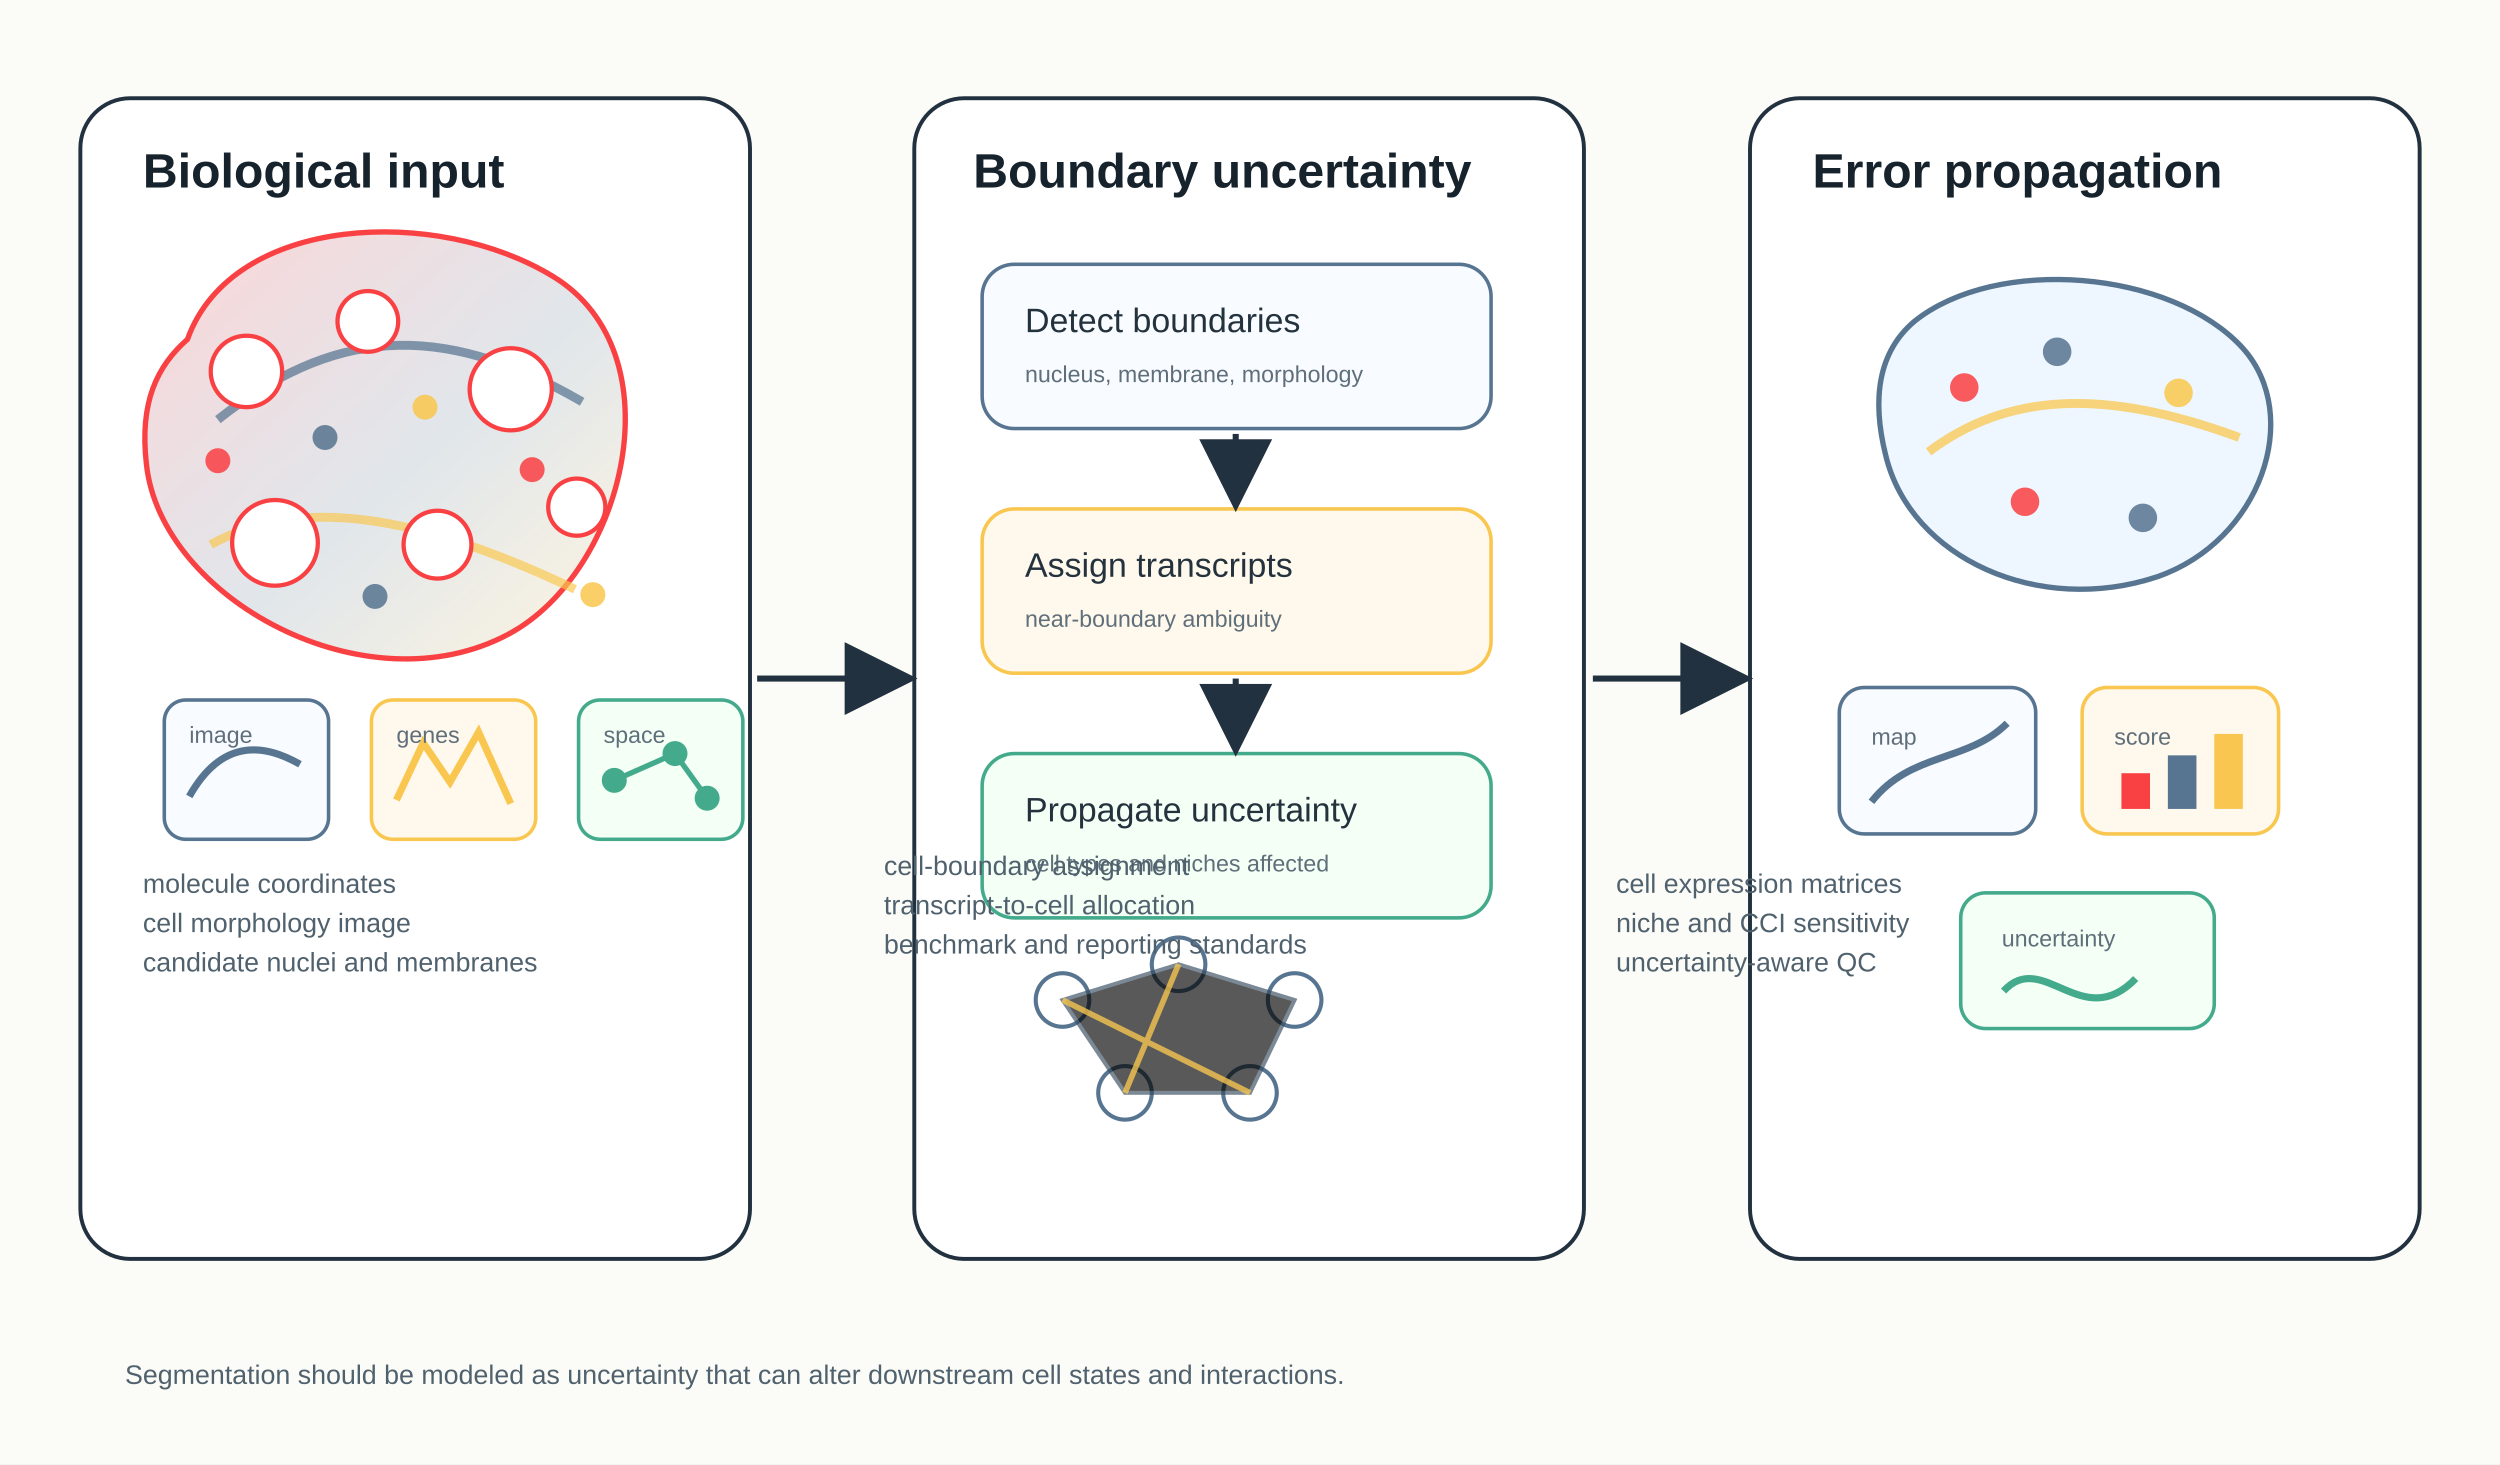
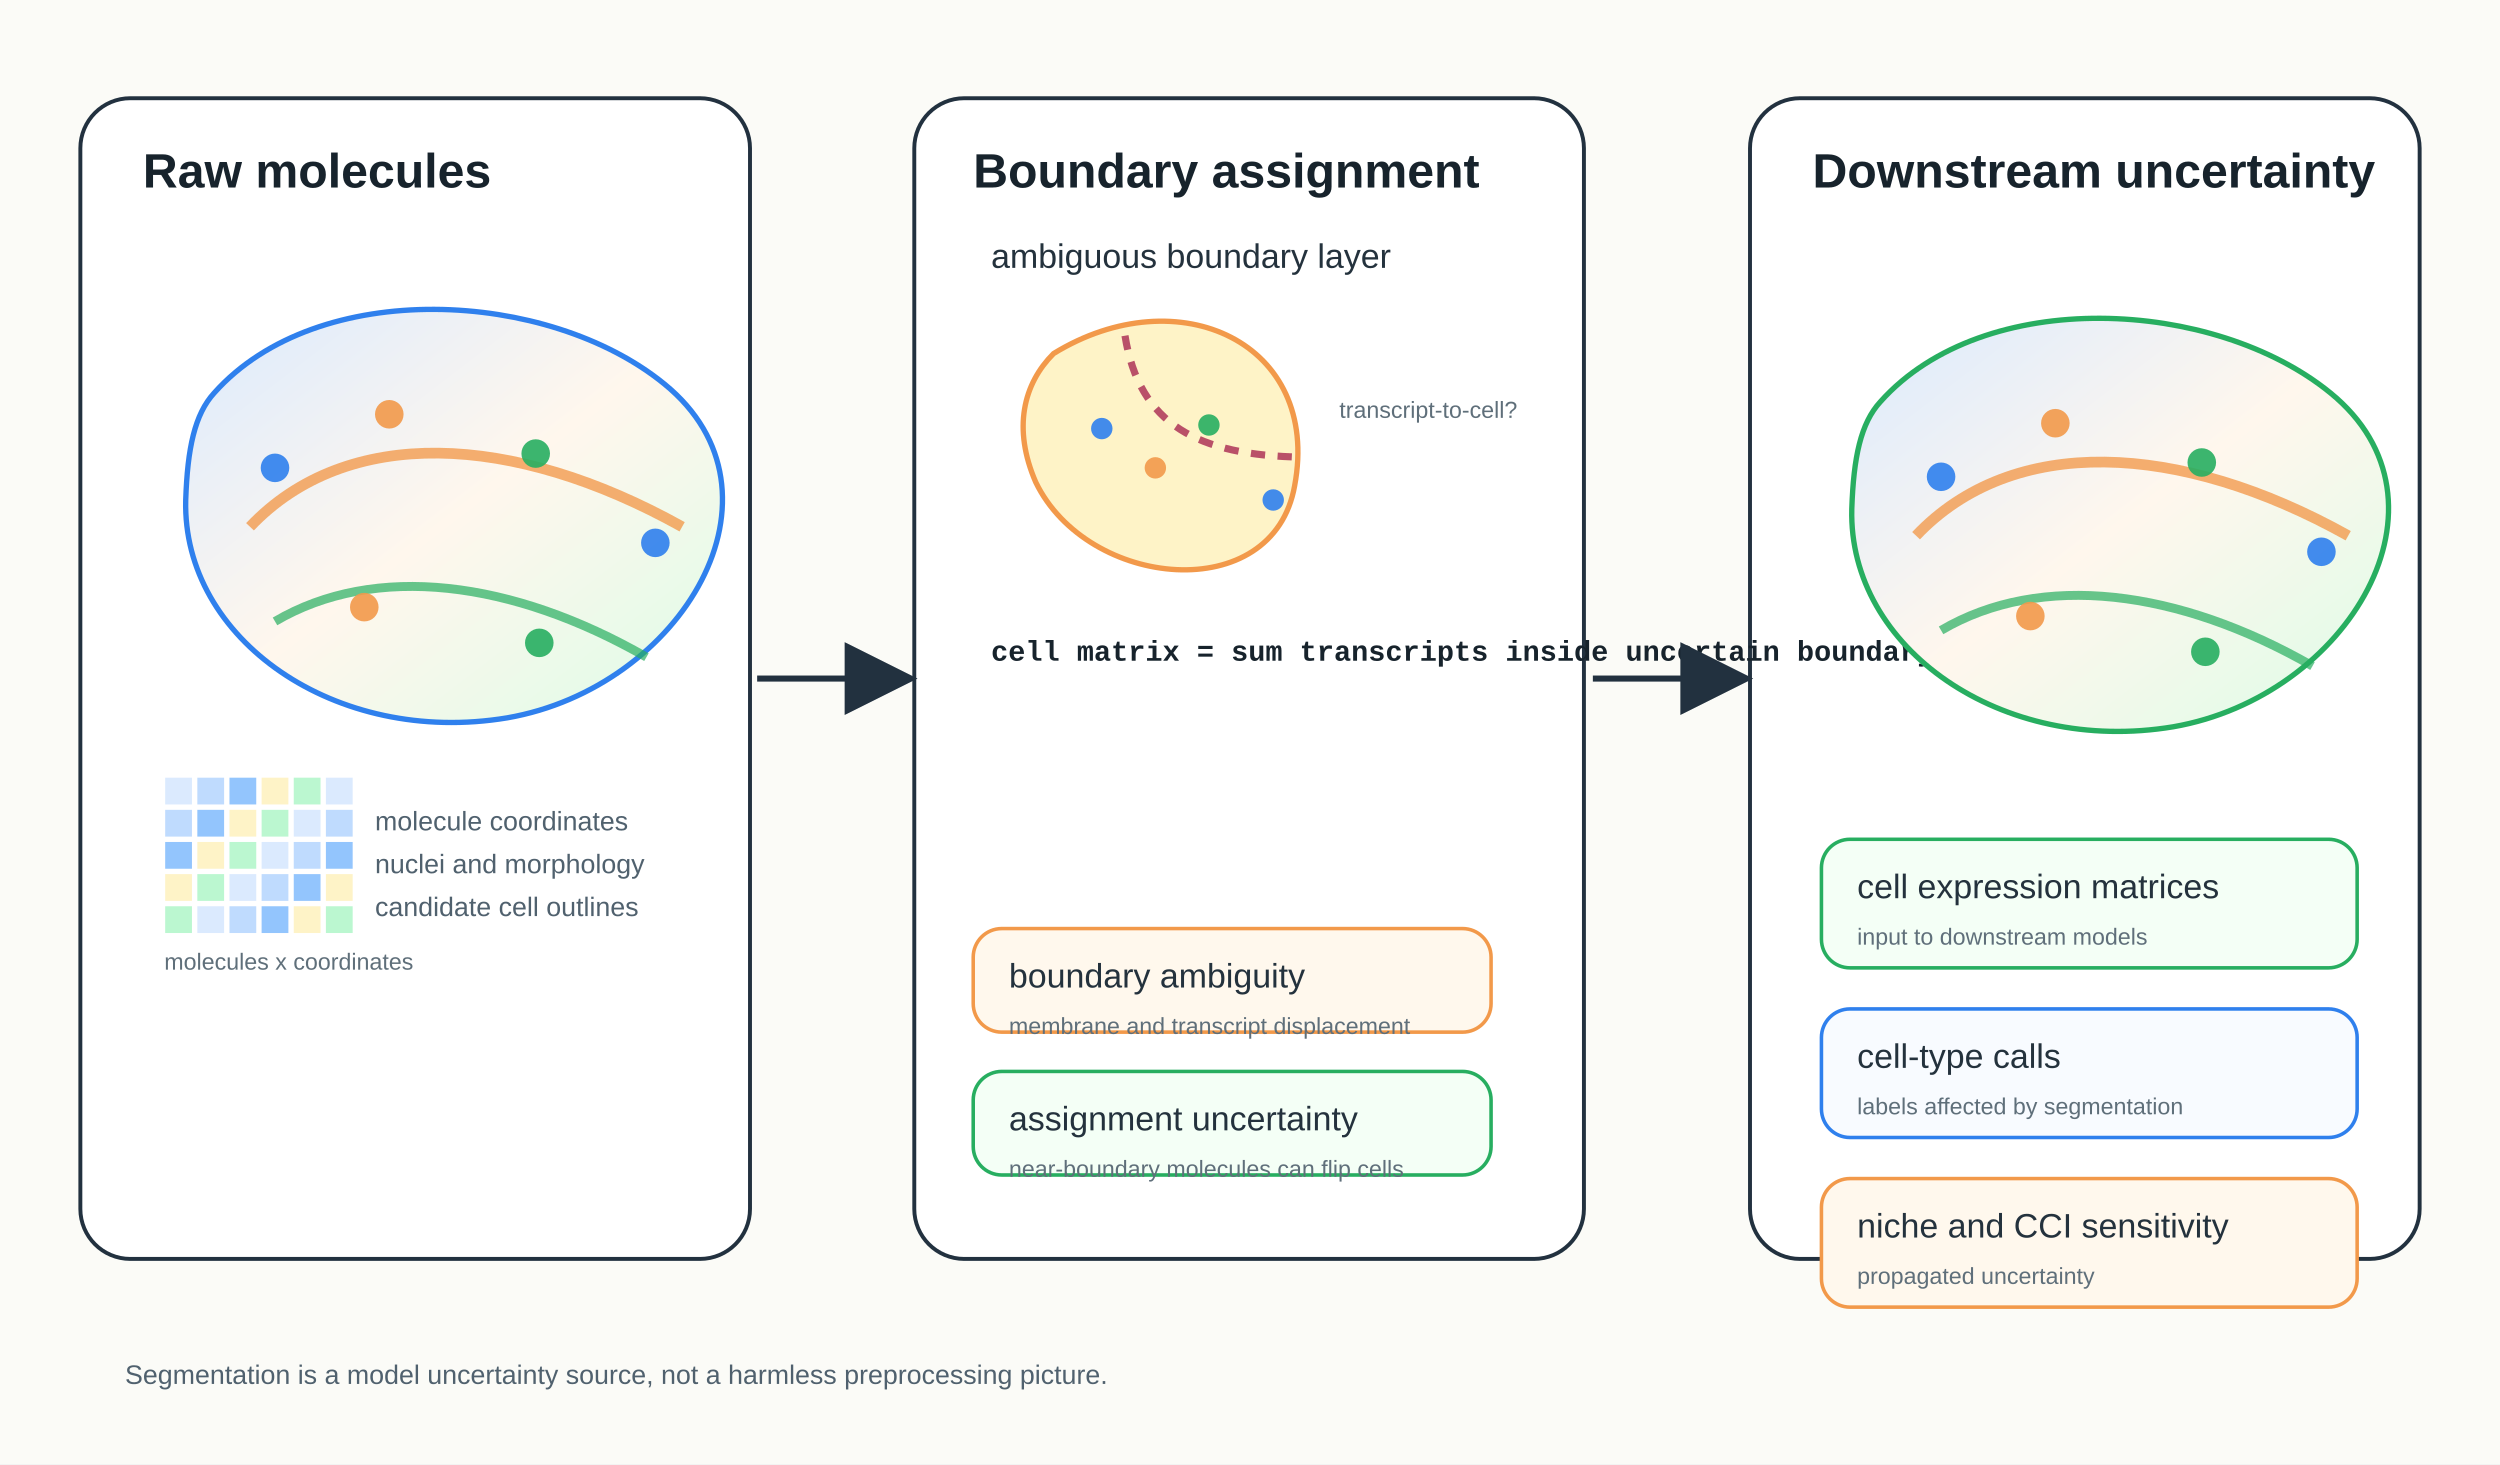
<svg xmlns="http://www.w3.org/2000/svg" width="1400" height="820" viewBox="0 0 1400 820" role="img" aria-labelledby="title desc">
  <defs>
-     <linearGradient id="tissueGrad" x1="0" x2="1" y1="0" y2="1">
-       <stop offset="0" stop-color="#f94144" stop-opacity="0.22" />
-       <stop offset="0.55" stop-color="#577590" stop-opacity="0.18" />
-       <stop offset="1" stop-color="#f9c74f" stop-opacity="0.18" />
-     </linearGradient>
-     <linearGradient id="latentGrad" x1="0" x2="1">
-       <stop offset="0" stop-color="#577590" stop-opacity="0.92" />
-       <stop offset="1" stop-color="#f9c74f" stop-opacity="0.92" />
+     <linearGradient id="tissue" x1="0" x2="1" y1="0" y2="1">
+       <stop offset="0" stop-color="#dbeafe" />
+       <stop offset=".5" stop-color="#fff7ed" />
+       <stop offset="1" stop-color="#dcfce7" />
    </linearGradient>
    <marker id="arrow" markerWidth="12" markerHeight="12" refX="10" refY="6" orient="auto">
      <path d="M0,0 L12,6 L0,12 z" fill="#22313f" />
    </marker>
    <style>
-       .bg{fill:#fbfbf7}.panel{fill:#ffffff;stroke:#22313f;stroke-width:2.2}.h{font:700 27px Arial,sans-serif;fill:#17232c}.t{font:19px Arial,sans-serif;fill:#24323d}.s{font:15px Arial,sans-serif;fill:#50616e}.xs{font:13px Arial,sans-serif;fill:#5f6f7a}.arrow{stroke:#22313f;stroke-width:3.4;fill:none;marker-end:url(#arrow)}.cell{fill:#ffffff;stroke:#f94144;stroke-width:2.4}.spot{fill:#f94144;opacity:.86}.spot2{fill:#577590;opacity:.86}.spot3{fill:#f9c74f;opacity:.86}.node{fill:#ffffff;stroke:#577590;stroke-width:2.3}.edge{stroke:#34495e;stroke-width:2.2;opacity:.65}.edge2{stroke:#f9c74f;stroke-width:3.2;opacity:.78}.chip{fill:#f8fbff;stroke:#577590;stroke-width:2}.chip2{fill:#fff8ed;stroke:#f9c74f;stroke-width:2}.chip3{fill:#f4fff6;stroke:#43aa8b;stroke-width:2}.latent{fill:url(#latentGrad);opacity:.86}.dash{stroke-dasharray:8 7}.thick{stroke-width:5}
+       .bg{fill:#fbfbf7}.panel{fill:#fff;stroke:#22313f;stroke-width:2.2}.h{font:700 27px Arial,sans-serif;fill:#17232c}.t{font:19px Arial,sans-serif;fill:#24323d}.s{font:15px Arial,sans-serif;fill:#50616e}.xs{font:13px Arial,sans-serif;fill:#5f6f7a}.formula{font:700 16px "Courier New",monospace;fill:#17232c}.arrow{stroke:#22313f;stroke-width:3.4;fill:none;marker-end:url(#arrow)}.arrow2{stroke:#22313f;stroke-width:3;fill:none;marker-end:url(#arrow)}.chip{fill:#f8fbff;stroke:#2f80ed;stroke-width:2}.chip2{fill:#fff8ed;stroke:#f2994a;stroke-width:2}.chip3{fill:#f4fff6;stroke:#27ae60;stroke-width:2}.spot{opacity:.9}.a{fill:#2f80ed}.b{fill:#f2994a}.c{fill:#27ae60}.node{fill:#fff;stroke-width:2.4}.blue{stroke:#2f80ed}.orange{stroke:#f2994a}.green{stroke:#27ae60}.soft{stroke:#7b61ff;stroke-width:2.2;opacity:.58;fill:none}.edge{stroke:#34495e;stroke-width:2.1;opacity:.62;fill:none}.strong{stroke:#f2994a;stroke-width:4;opacity:.85}
    </style>
  </defs>
  <rect class="bg" width="1400" height="820" />
  <rect class="panel" x="45" y="55" width="375" height="650" rx="28" />
  <rect class="panel" x="512" y="55" width="375" height="650" rx="28" />
  <rect class="panel" x="980" y="55" width="375" height="650" rx="28" />
-   <text class="h" x="80" y="105">Biological input</text>
-   <text class="h" x="545" y="105">Boundary uncertainty</text>
-   <text class="h" x="1015" y="105">Error propagation</text>
-   <path d="M105 190 C130 120 245 115 310 155 C380 198 350 320 285 355 C205 398 90 335 82 260 C78 225 88 205 105 190 Z" fill="url(#tissueGrad)" stroke="#f94144" stroke-width="3" />
-   <path d="M122 235 C185 185 245 178 326 225" stroke="#577590" stroke-width="5" fill="none" opacity=".72" />
-   <path d="M118 305 C172 275 242 292 322 330" stroke="#f9c74f" stroke-width="5" fill="none" opacity=".68" />
-   <circle class="cell" cx="138" cy="208" r="20" />
-   <circle class="cell" cx="206" cy="180" r="17" />
-   <circle class="cell" cx="286" cy="218" r="23" />
-   <circle class="cell" cx="154" cy="304" r="24" />
-   <circle class="cell" cx="245" cy="305" r="19" />
-   <circle class="cell" cx="323" cy="284" r="16" />
-   <circle class="spot" cx="122" cy="258" r="7" />
-   <circle class="spot2" cx="182" cy="245" r="7" />
-   <circle class="spot3" cx="238" cy="228" r="7" />
-   <circle class="spot" cx="298" cy="263" r="7" />
-   <circle class="spot2" cx="210" cy="334" r="7" />
-   <circle class="spot3" cx="332" cy="333" r="7" />
-   <g transform="translate(92 392)">
-     <rect class="chip" x="0" y="0" width="92" height="78" rx="12" />
-     <path d="M14 54 C32 22 55 24 76 36" stroke="#577590" stroke-width="4" fill="none" />
-     <text class="xs" x="14" y="24">image</text>
-     <rect class="chip2" x="116" y="0" width="92" height="78" rx="12" />
-     <path d="M130 56 L145 24 L160 46 L176 18 L194 58" stroke="#f9c74f" stroke-width="4" fill="none" />
-     <text class="xs" x="130" y="24">genes</text>
-     <rect class="chip3" x="232" y="0" width="92" height="78" rx="12" />
-     <circle cx="252" cy="45" r="7" fill="#43aa8b" />
-     <circle cx="286" cy="30" r="7" fill="#43aa8b" />
-     <circle cx="304" cy="55" r="7" fill="#43aa8b" />
-     <path d="M252 45 L286 30 L304 55" stroke="#43aa8b" stroke-width="3" fill="none" />
-     <text class="xs" x="246" y="24">space</text>
+   <text class="h" x="80" y="105">Raw molecules</text>
+   <text class="h" x="545" y="105">Boundary assignment</text>
+   <text class="h" x="1015" y="105">Downstream uncertainty</text>
+   <g transform="translate(82 150)">
+     <path d="M38 70 C96 5 225 12 290 65 C365 126 300 235 202 252 C106 268 20 208 22 130 C23 101 27 82 38 70 Z" fill="url(#tissue)" stroke="#2f80ed" stroke-width="3" />
+     <path d="M58 145 C112 88 205 92 300 145" stroke="#f2994a" stroke-width="6" fill="none" opacity=".78" />
+     <path d="M72 198 C128 165 205 175 280 218" stroke="#27ae60" stroke-width="5" fill="none" opacity=".7" />
+     <circle class="spot a" cx="72" cy="112" r="8" />
+     <circle class="spot b" cx="136" cy="82" r="8" />
+     <circle class="spot c" cx="218" cy="104" r="8" />
+     <circle class="spot a" cx="285" cy="154" r="8" />
+     <circle class="spot b" cx="122" cy="190" r="8" />
+     <circle class="spot c" cx="220" cy="210" r="8" />
  </g>
-   <text class="s" x="80" y="500">molecule coordinates</text>
-   <text class="s" x="80" y="522">cell morphology image</text>
-   <text class="s" x="80" y="544">candidate nuclei and membranes</text>
-   <path class="arrow" d="M424 380 C460 380 475 380 507 380" />
-   <g transform="translate(550 148)">
-     <rect class="chip" x="0" y="0" width="285" height="92" rx="18" />
-     <text class="t" x="24" y="38">Detect boundaries</text>
-     <text class="xs" x="24" y="66">nucleus, membrane, morphology</text>
-     <rect class="chip2" x="0" y="137" width="285" height="92" rx="18" />
-     <text class="t" x="24" y="175">Assign transcripts</text>
-     <text class="xs" x="24" y="203">near-boundary ambiguity</text>
-     <rect class="chip3" x="0" y="274" width="285" height="92" rx="18" />
-     <text class="t" x="24" y="312">Propagate uncertainty</text>
-     <text class="xs" x="24" y="340">cell types and niches affected</text>
-     <path class="arrow" d="M142 95 L142 132" />
-     <path class="arrow" d="M142 232 L142 269" />
+   <g>
+     <rect x="92" y="435" width="16" height="16" fill="#dbeafe" stroke="#fff" />
+     <rect x="110" y="435" width="16" height="16" fill="#bfdbfe" stroke="#fff" />
+     <rect x="128" y="435" width="16" height="16" fill="#93c5fd" stroke="#fff" />
+     <rect x="146" y="435" width="16" height="16" fill="#fef3c7" stroke="#fff" />
+     <rect x="164" y="435" width="16" height="16" fill="#bbf7d0" stroke="#fff" />
+     <rect x="182" y="435" width="16" height="16" fill="#dbeafe" stroke="#fff" />
+     <rect x="92" y="453" width="16" height="16" fill="#bfdbfe" stroke="#fff" />
+     <rect x="110" y="453" width="16" height="16" fill="#93c5fd" stroke="#fff" />
+     <rect x="128" y="453" width="16" height="16" fill="#fef3c7" stroke="#fff" />
+     <rect x="146" y="453" width="16" height="16" fill="#bbf7d0" stroke="#fff" />
+     <rect x="164" y="453" width="16" height="16" fill="#dbeafe" stroke="#fff" />
+     <rect x="182" y="453" width="16" height="16" fill="#bfdbfe" stroke="#fff" />
+     <rect x="92" y="471" width="16" height="16" fill="#93c5fd" stroke="#fff" />
+     <rect x="110" y="471" width="16" height="16" fill="#fef3c7" stroke="#fff" />
+     <rect x="128" y="471" width="16" height="16" fill="#bbf7d0" stroke="#fff" />
+     <rect x="146" y="471" width="16" height="16" fill="#dbeafe" stroke="#fff" />
+     <rect x="164" y="471" width="16" height="16" fill="#bfdbfe" stroke="#fff" />
+     <rect x="182" y="471" width="16" height="16" fill="#93c5fd" stroke="#fff" />
+     <rect x="92" y="489" width="16" height="16" fill="#fef3c7" stroke="#fff" />
+     <rect x="110" y="489" width="16" height="16" fill="#bbf7d0" stroke="#fff" />
+     <rect x="128" y="489" width="16" height="16" fill="#dbeafe" stroke="#fff" />
+     <rect x="146" y="489" width="16" height="16" fill="#bfdbfe" stroke="#fff" />
+     <rect x="164" y="489" width="16" height="16" fill="#93c5fd" stroke="#fff" />
+     <rect x="182" y="489" width="16" height="16" fill="#fef3c7" stroke="#fff" />
+     <rect x="92" y="507" width="16" height="16" fill="#bbf7d0" stroke="#fff" />
+     <rect x="110" y="507" width="16" height="16" fill="#dbeafe" stroke="#fff" />
+     <rect x="128" y="507" width="16" height="16" fill="#bfdbfe" stroke="#fff" />
+     <rect x="146" y="507" width="16" height="16" fill="#93c5fd" stroke="#fff" />
+     <rect x="164" y="507" width="16" height="16" fill="#fef3c7" stroke="#fff" />
+     <rect x="182" y="507" width="16" height="16" fill="#bbf7d0" stroke="#fff" />
+     <text class="xs" x="92" y="543">molecules x coordinates</text>
  </g>
-   <g transform="translate(595 560)">
-     <circle class="node" cx="0" cy="0" r="15" />
-     <circle class="node" cx="65" cy="-20" r="15" />
-     <circle class="node" cx="130" cy="0" r="15" />
-     <circle class="node" cx="35" cy="52" r="15" />
-     <circle class="node" cx="105" cy="52" r="15" />
-     <path class="edge" d="M0 0 L65 -20 L130 0 L105 52 L35 52 Z" />
-     <path class="edge2" d="M0 0 L105 52 M65 -20 L35 52" />
+   <text class="s" x="210" y="465">molecule coordinates</text>
+   <text class="s" x="210" y="489">nuclei and morphology</text>
+   <text class="s" x="210" y="513">candidate cell outlines</text>
+   <path class="arrow" d="M424 380 C462 380 475 380 507 380" />
+   <g transform="translate(555 150)">
+     <text class="t" x="0" y="0">ambiguous boundary layer</text>
+     <path d="M35 48 C105 5 185 42 170 122 C158 190 54 180 25 120 C12 90 18 65 35 48 Z" fill="#fef3c7" stroke="#f2994a" stroke-width="3" />
+     <path d="M75 38 C83 88 116 105 174 106" stroke="#b95068" stroke-dasharray="8 7" stroke-width="4" fill="none" />
+     <circle class="spot a" cx="62" cy="90" r="6" />
+     <circle class="spot b" cx="92" cy="112" r="6" />
+     <circle class="spot c" cx="122" cy="88" r="6" />
+     <circle class="spot a" cx="158" cy="130" r="6" />
+     <text class="xs" x="195" y="84">transcript-to-cell?</text>
+     <text class="formula" x="0" y="220">cell matrix = sum transcripts inside uncertain boundary</text>
  </g>
-   <text class="s" x="495" y="490">cell-boundary assignment</text>
-   <text class="s" x="495" y="512">transcript-to-cell allocation</text>
-   <text class="s" x="495" y="534">benchmark and reporting standards</text>
+   <rect class="chip2" x="545" y="520" width="290" height="58" rx="16" />
+   <text class="t" x="565" y="553">boundary ambiguity</text>
+   <text class="xs" x="565" y="579">membrane and transcript displacement</text>
+   <rect class="chip3" x="545" y="600" width="290" height="58" rx="16" />
+   <text class="t" x="565" y="633">assignment uncertainty</text>
+   <text class="xs" x="565" y="659">near-boundary molecules can flip cells</text>
  <path class="arrow" d="M892 380 C930 380 945 380 975 380" />
-   <g transform="translate(1030 135)">
-     <path d="M42 45 C88 8 186 16 226 60 C260 98 236 168 178 188 C112 210 40 178 26 120 C18 88 22 62 42 45 Z" fill="#eef7ff" stroke="#577590" stroke-width="3" />
-     <path d="M50 118 C94 85 148 82 224 110" stroke="#f9c74f" stroke-width="5" fill="none" opacity=".75" />
-     <circle class="spot" cx="70" cy="82" r="8" />
-     <circle class="spot2" cx="122" cy="62" r="8" />
-     <circle class="spot3" cx="190" cy="85" r="8" />
-     <circle class="spot" cx="104" cy="146" r="8" />
-     <circle class="spot2" cx="170" cy="155" r="8" />
-     <rect class="chip" x="0" y="250" width="110" height="82" rx="14" />
-     <text class="xs" x="18" y="282">map</text>
-     <path d="M18 314 C40 286 72 292 94 270" stroke="#577590" stroke-width="4" fill="none" />
-     <rect class="chip2" x="136" y="250" width="110" height="82" rx="14" />
-     <text class="xs" x="154" y="282">score</text>
-     <rect x="158" y="298" width="16" height="20" fill="#f94144" />
-     <rect x="184" y="288" width="16" height="30" fill="#577590" />
-     <rect x="210" y="276" width="16" height="42" fill="#f9c74f" />
-     <rect class="chip3" x="68" y="365" width="142" height="76" rx="14" />
-     <text class="xs" x="91" y="395">uncertainty</text>
-     <path d="M92 420 C114 396 136 444 166 413" stroke="#43aa8b" stroke-width="4" fill="none" />
+   <g transform="translate(1015 155)">
+     <g transform="translate(0 0)">
+       <path d="M38 70 C96 5 225 12 290 65 C365 126 300 235 202 252 C106 268 20 208 22 130 C23 101 27 82 38 70 Z" fill="url(#tissue)" stroke="#27ae60" stroke-width="3" />
+       <path d="M58 145 C112 88 205 92 300 145" stroke="#f2994a" stroke-width="6" fill="none" opacity=".78" />
+       <path d="M72 198 C128 165 205 175 280 218" stroke="#27ae60" stroke-width="5" fill="none" opacity=".7" />
+       <circle class="spot a" cx="72" cy="112" r="8" />
+       <circle class="spot b" cx="136" cy="82" r="8" />
+       <circle class="spot c" cx="218" cy="104" r="8" />
+       <circle class="spot a" cx="285" cy="154" r="8" />
+       <circle class="spot b" cx="122" cy="190" r="8" />
+       <circle class="spot c" cx="220" cy="210" r="8" />
+     </g>
+     <rect class="chip3" x="5" y="315" width="300" height="72" rx="16" />
+     <text class="t" x="25" y="348">cell expression matrices</text>
+     <text class="xs" x="25" y="374">input to downstream models</text>
+     <rect class="chip" x="5" y="410" width="300" height="72" rx="16" />
+     <text class="t" x="25" y="443">cell-type calls</text>
+     <text class="xs" x="25" y="469">labels affected by segmentation</text>
+     <rect class="chip2" x="5" y="505" width="300" height="72" rx="16" />
+     <text class="t" x="25" y="538">niche and CCI sensitivity</text>
+     <text class="xs" x="25" y="564">propagated uncertainty</text>
  </g>
-   <text class="s" x="905" y="500">cell expression matrices</text>
-   <text class="s" x="905" y="522">niche and CCI sensitivity</text>
-   <text class="s" x="905" y="544">uncertainty-aware QC</text>
-   <text class="s" x="70" y="775">Segmentation should be modeled as uncertainty that can alter downstream cell states and interactions.</text>
+   <text class="s" x="70" y="775">Segmentation is a model uncertainty source, not a harmless preprocessing picture.</text>
</svg>
